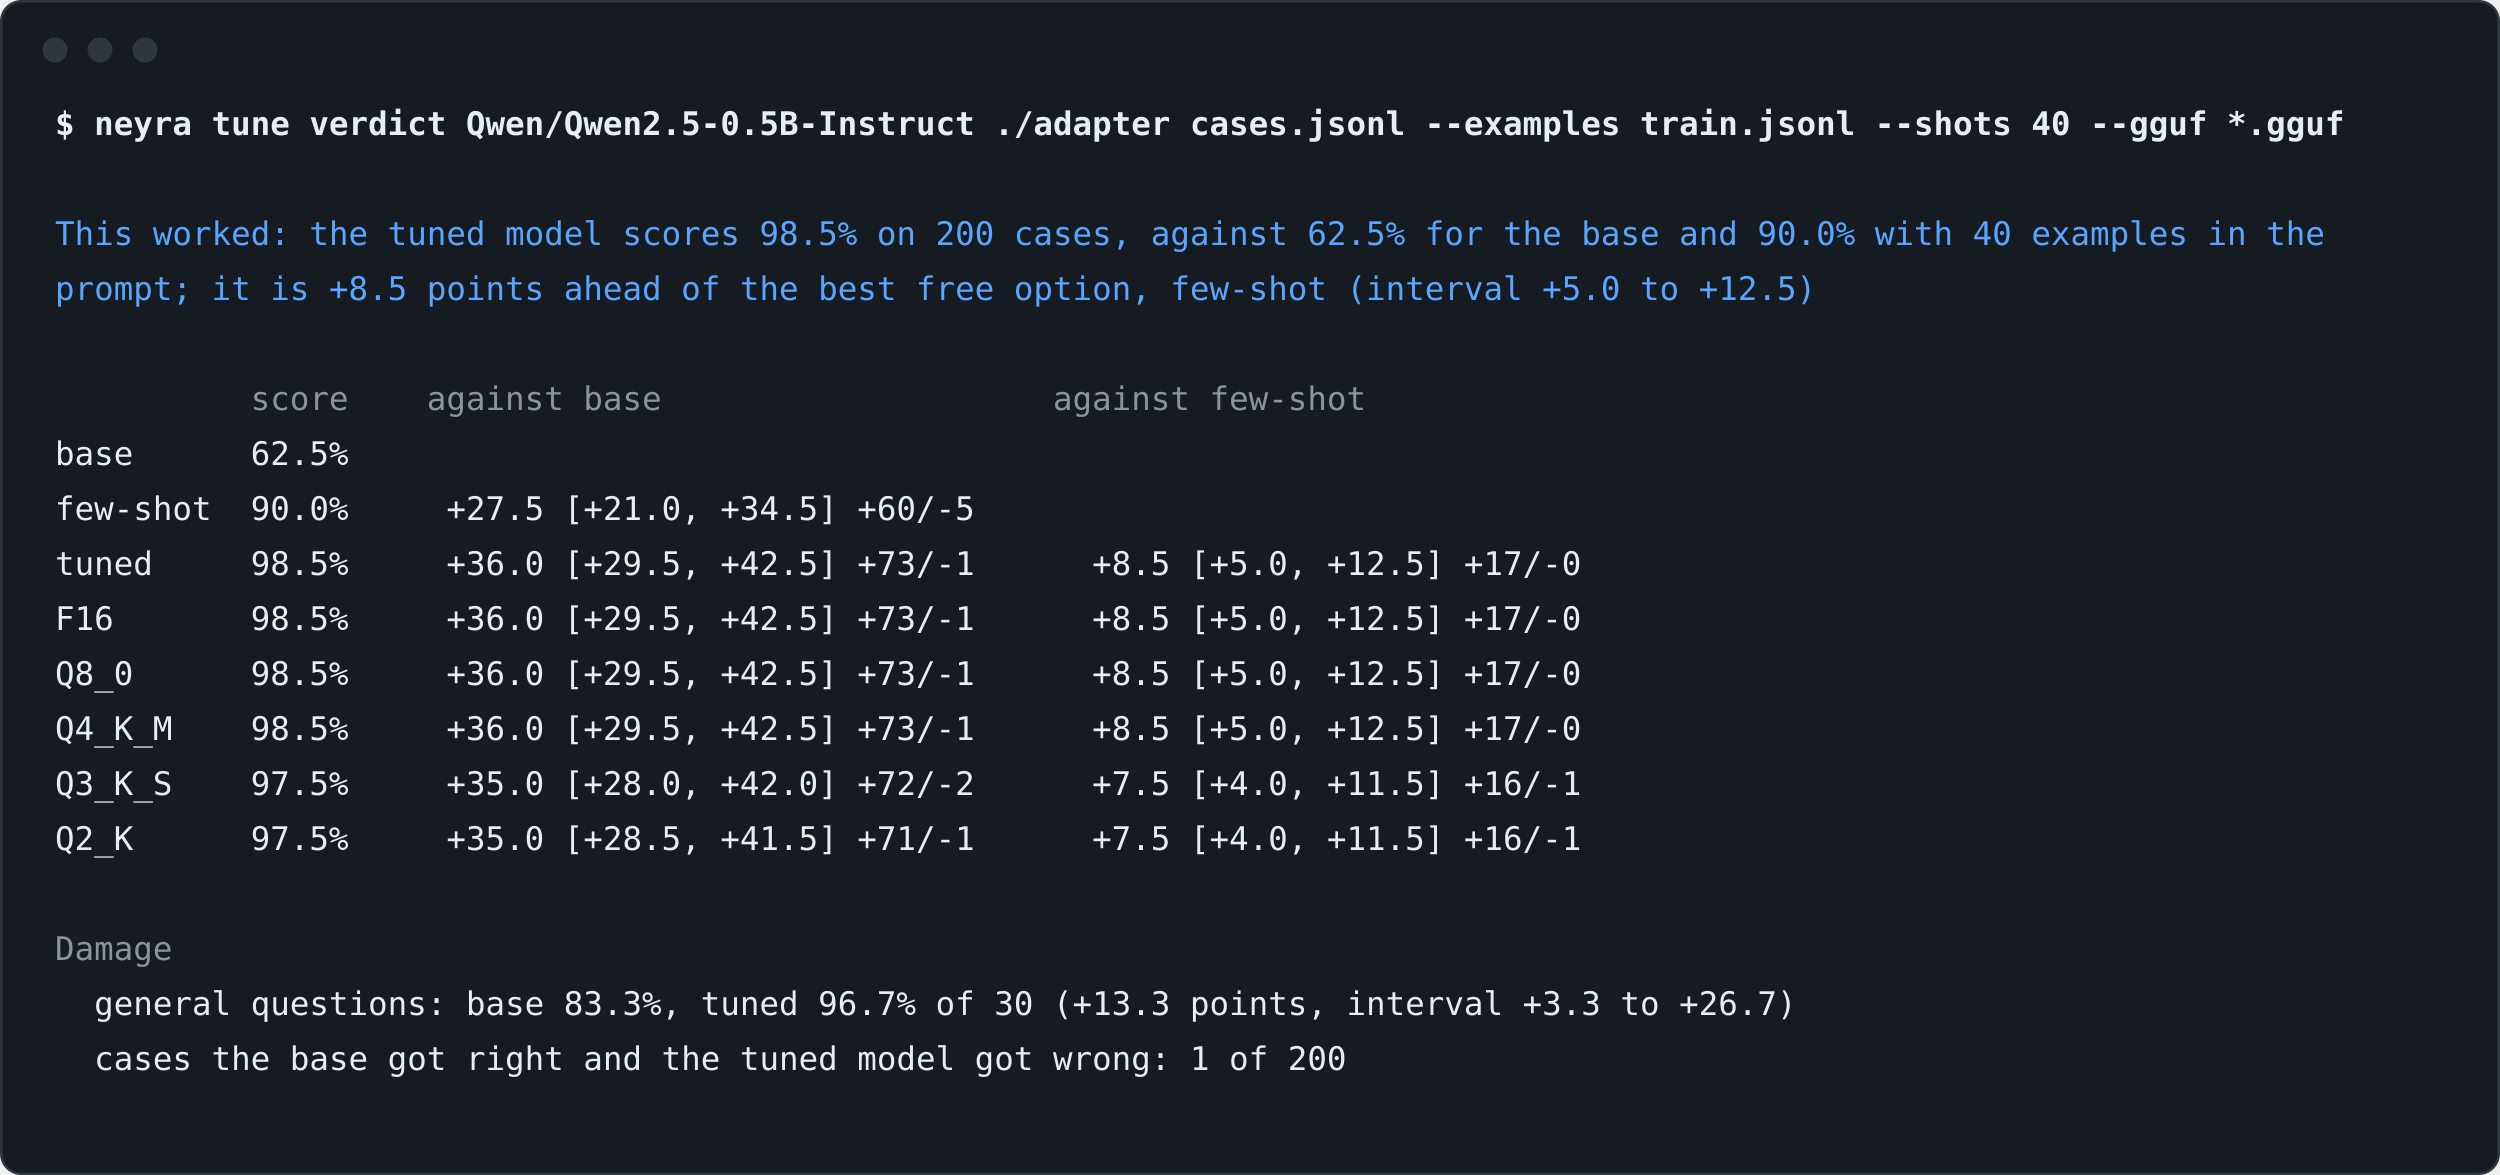
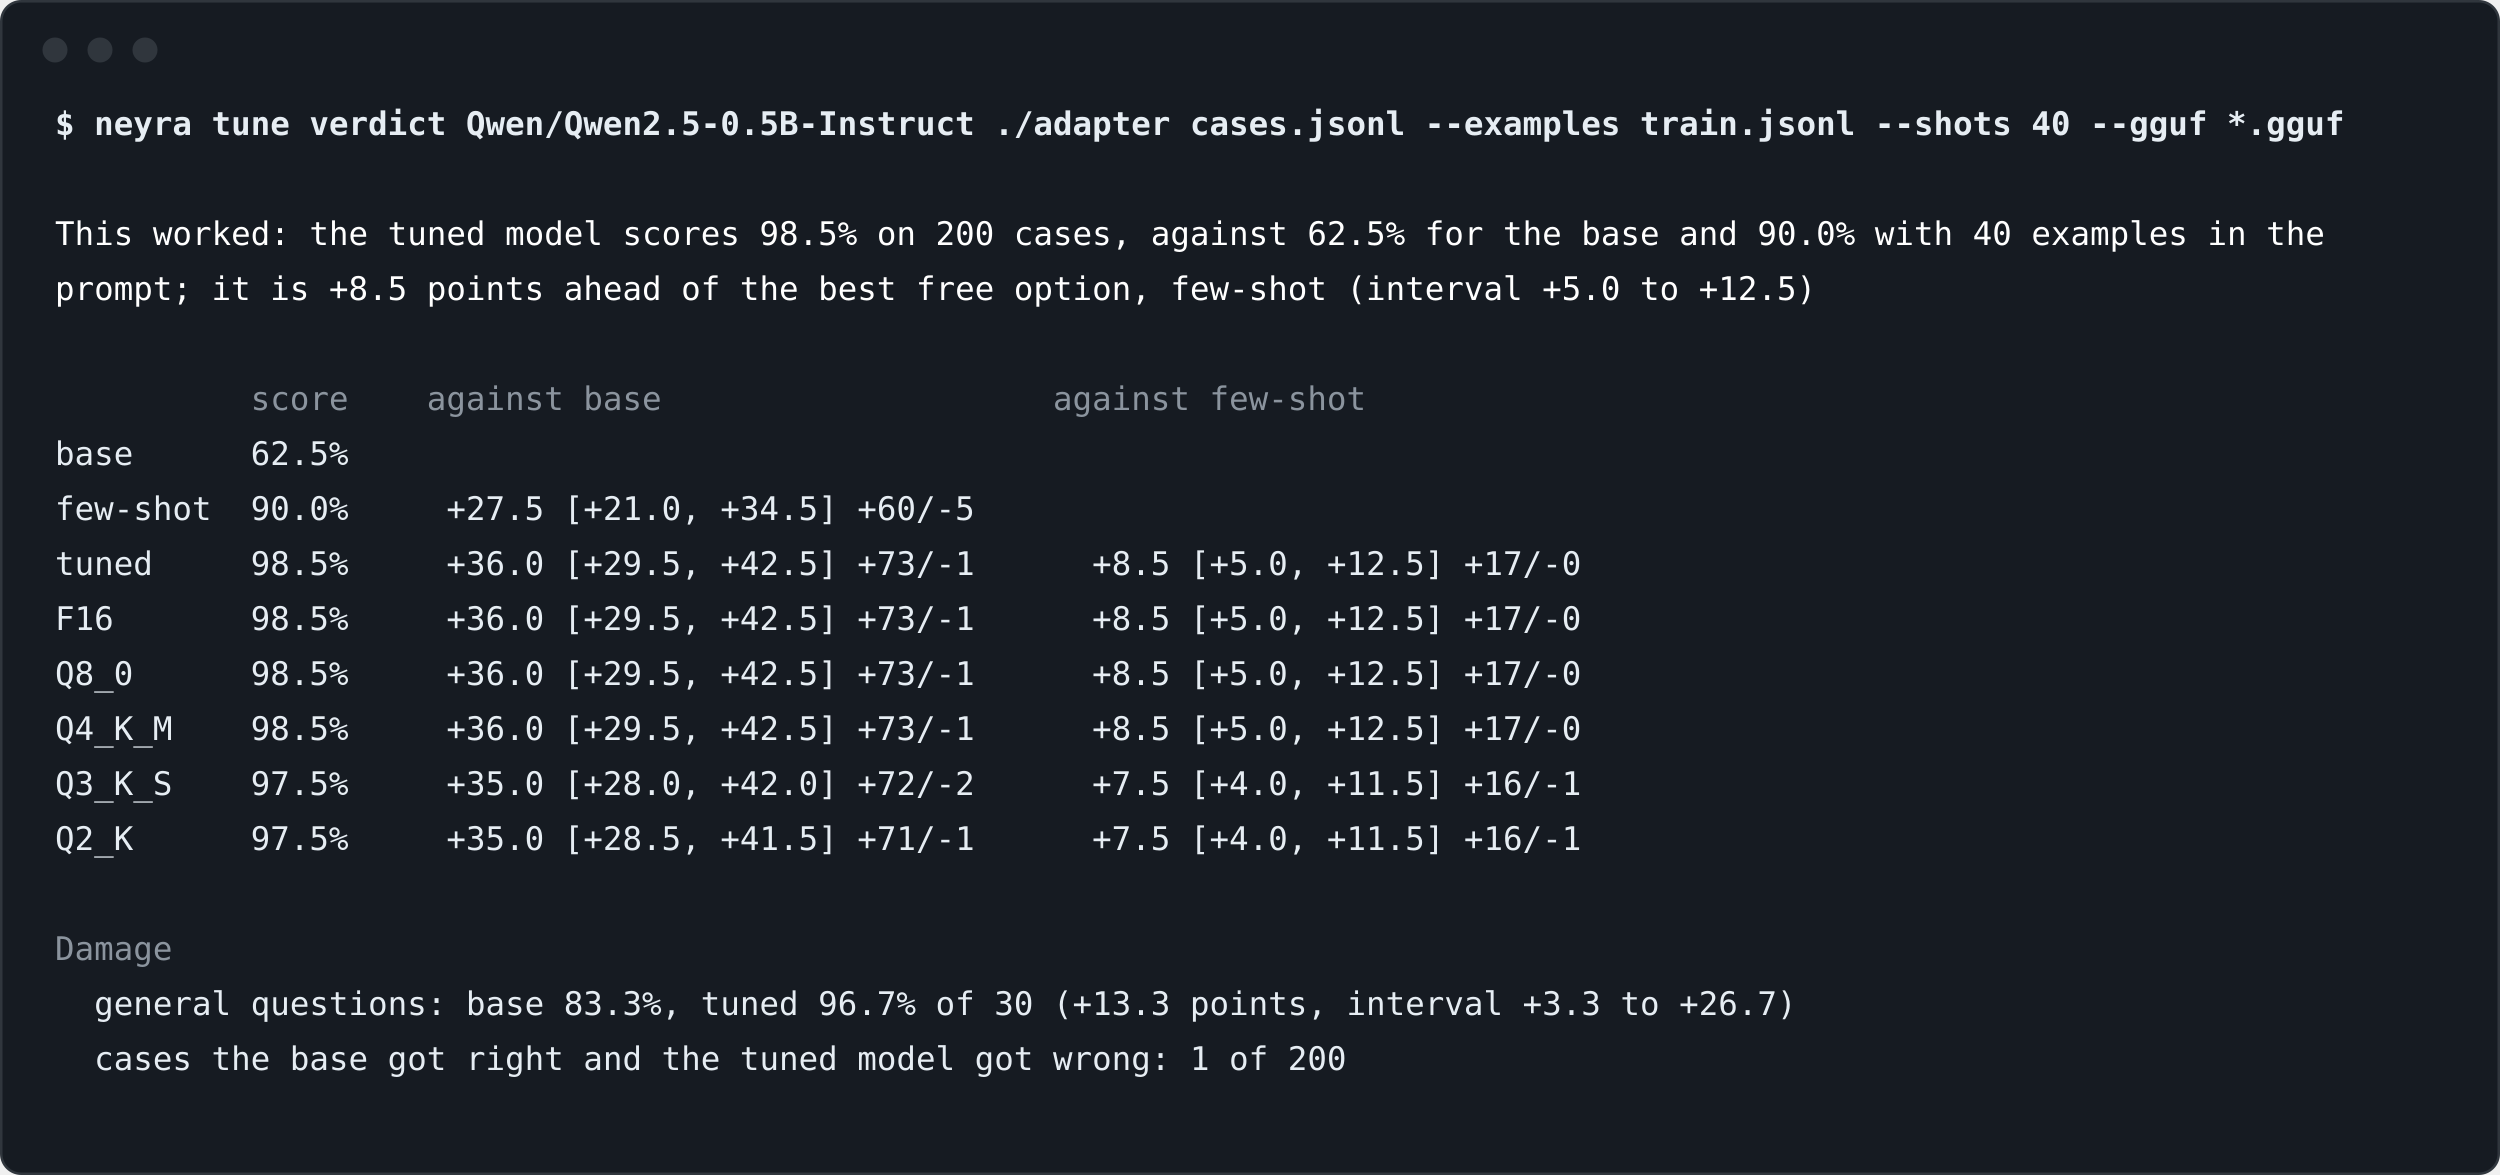
<svg xmlns="http://www.w3.org/2000/svg" viewBox="0 0 1000 470" role="img" aria-label="neyra tune verdict scoring a public LoRA against the base, a prompt and quantized files">
  <rect x=".5" y=".5" width="999" height="469" rx="8" fill="#161b22" stroke="#30363d" />
  <circle cx="22" cy="20" r="5" fill="#30363d" />
  <circle cx="40" cy="20" r="5" fill="#30363d" />
  <circle cx="58" cy="20" r="5" fill="#30363d" />
  <text x="22" y="54" xml:space="preserve" font-family="ui-monospace,SFMono-Regular,Menlo,Consolas,monospace" font-size="13" font-weight="600" fill="#e6edf3">$ neyra tune verdict Qwen/Qwen2.5-0.5B-Instruct ./adapter cases.jsonl --examples train.jsonl --shots 40 --gguf *.gguf</text>
-   <text x="22" y="98" xml:space="preserve" font-family="ui-monospace,SFMono-Regular,Menlo,Consolas,monospace" font-size="13" fill="#58a6ff">This worked: the tuned model scores 98.5% on 200 cases, against 62.5% for the base and 90.0% with 40 examples in the</text>
-   <text x="22" y="120" xml:space="preserve" font-family="ui-monospace,SFMono-Regular,Menlo,Consolas,monospace" font-size="13" fill="#58a6ff">prompt; it is +8.5 points ahead of the best free option, few-shot (interval +5.0 to +12.5)</text>
+   <text x="22" y="98" xml:space="preserve" font-family="ui-monospace,SFMono-Regular,Menlo,Consolas,monospace" font-size="13" fill="#ffffff">This worked: the tuned model scores 98.5% on 200 cases, against 62.5% for the base and 90.0% with 40 examples in the</text>
+   <text x="22" y="120" xml:space="preserve" font-family="ui-monospace,SFMono-Regular,Menlo,Consolas,monospace" font-size="13" fill="#ffffff">prompt; it is +8.5 points ahead of the best free option, few-shot (interval +5.0 to +12.5)</text>
  <text x="22" y="164" xml:space="preserve" font-family="ui-monospace,SFMono-Regular,Menlo,Consolas,monospace" font-size="13" fill="#8b949e">          score    against base                    against few-shot</text>
  <text x="22" y="186" xml:space="preserve" font-family="ui-monospace,SFMono-Regular,Menlo,Consolas,monospace" font-size="13" fill="#e6edf3">base      62.5%</text>
  <text x="22" y="208" xml:space="preserve" font-family="ui-monospace,SFMono-Regular,Menlo,Consolas,monospace" font-size="13" fill="#e6edf3">few-shot  90.0%     +27.5 [+21.0, +34.5] +60/-5</text>
  <text x="22" y="230" xml:space="preserve" font-family="ui-monospace,SFMono-Regular,Menlo,Consolas,monospace" font-size="13" fill="#e6edf3">tuned     98.5%     +36.0 [+29.5, +42.5] +73/-1      +8.5 [+5.0, +12.5] +17/-0</text>
  <text x="22" y="252" xml:space="preserve" font-family="ui-monospace,SFMono-Regular,Menlo,Consolas,monospace" font-size="13" fill="#e6edf3">F16       98.5%     +36.0 [+29.5, +42.5] +73/-1      +8.5 [+5.0, +12.5] +17/-0</text>
  <text x="22" y="274" xml:space="preserve" font-family="ui-monospace,SFMono-Regular,Menlo,Consolas,monospace" font-size="13" fill="#e6edf3">Q8_0      98.5%     +36.0 [+29.5, +42.5] +73/-1      +8.5 [+5.0, +12.5] +17/-0</text>
  <text x="22" y="296" xml:space="preserve" font-family="ui-monospace,SFMono-Regular,Menlo,Consolas,monospace" font-size="13" fill="#e6edf3">Q4_K_M    98.5%     +36.0 [+29.5, +42.5] +73/-1      +8.5 [+5.0, +12.5] +17/-0</text>
  <text x="22" y="318" xml:space="preserve" font-family="ui-monospace,SFMono-Regular,Menlo,Consolas,monospace" font-size="13" fill="#e6edf3">Q3_K_S    97.5%     +35.0 [+28.0, +42.0] +72/-2      +7.5 [+4.0, +11.5] +16/-1</text>
  <text x="22" y="340" xml:space="preserve" font-family="ui-monospace,SFMono-Regular,Menlo,Consolas,monospace" font-size="13" fill="#e6edf3">Q2_K      97.5%     +35.0 [+28.5, +41.5] +71/-1      +7.5 [+4.0, +11.5] +16/-1</text>
  <text x="22" y="384" xml:space="preserve" font-family="ui-monospace,SFMono-Regular,Menlo,Consolas,monospace" font-size="13" fill="#8b949e">Damage</text>
  <text x="22" y="406" xml:space="preserve" font-family="ui-monospace,SFMono-Regular,Menlo,Consolas,monospace" font-size="13" fill="#e6edf3">  general questions: base 83.3%, tuned 96.7% of 30 (+13.3 points, interval +3.3 to +26.7)</text>
  <text x="22" y="428" xml:space="preserve" font-family="ui-monospace,SFMono-Regular,Menlo,Consolas,monospace" font-size="13" fill="#e6edf3">  cases the base got right and the tuned model got wrong: 1 of 200</text>
</svg>
